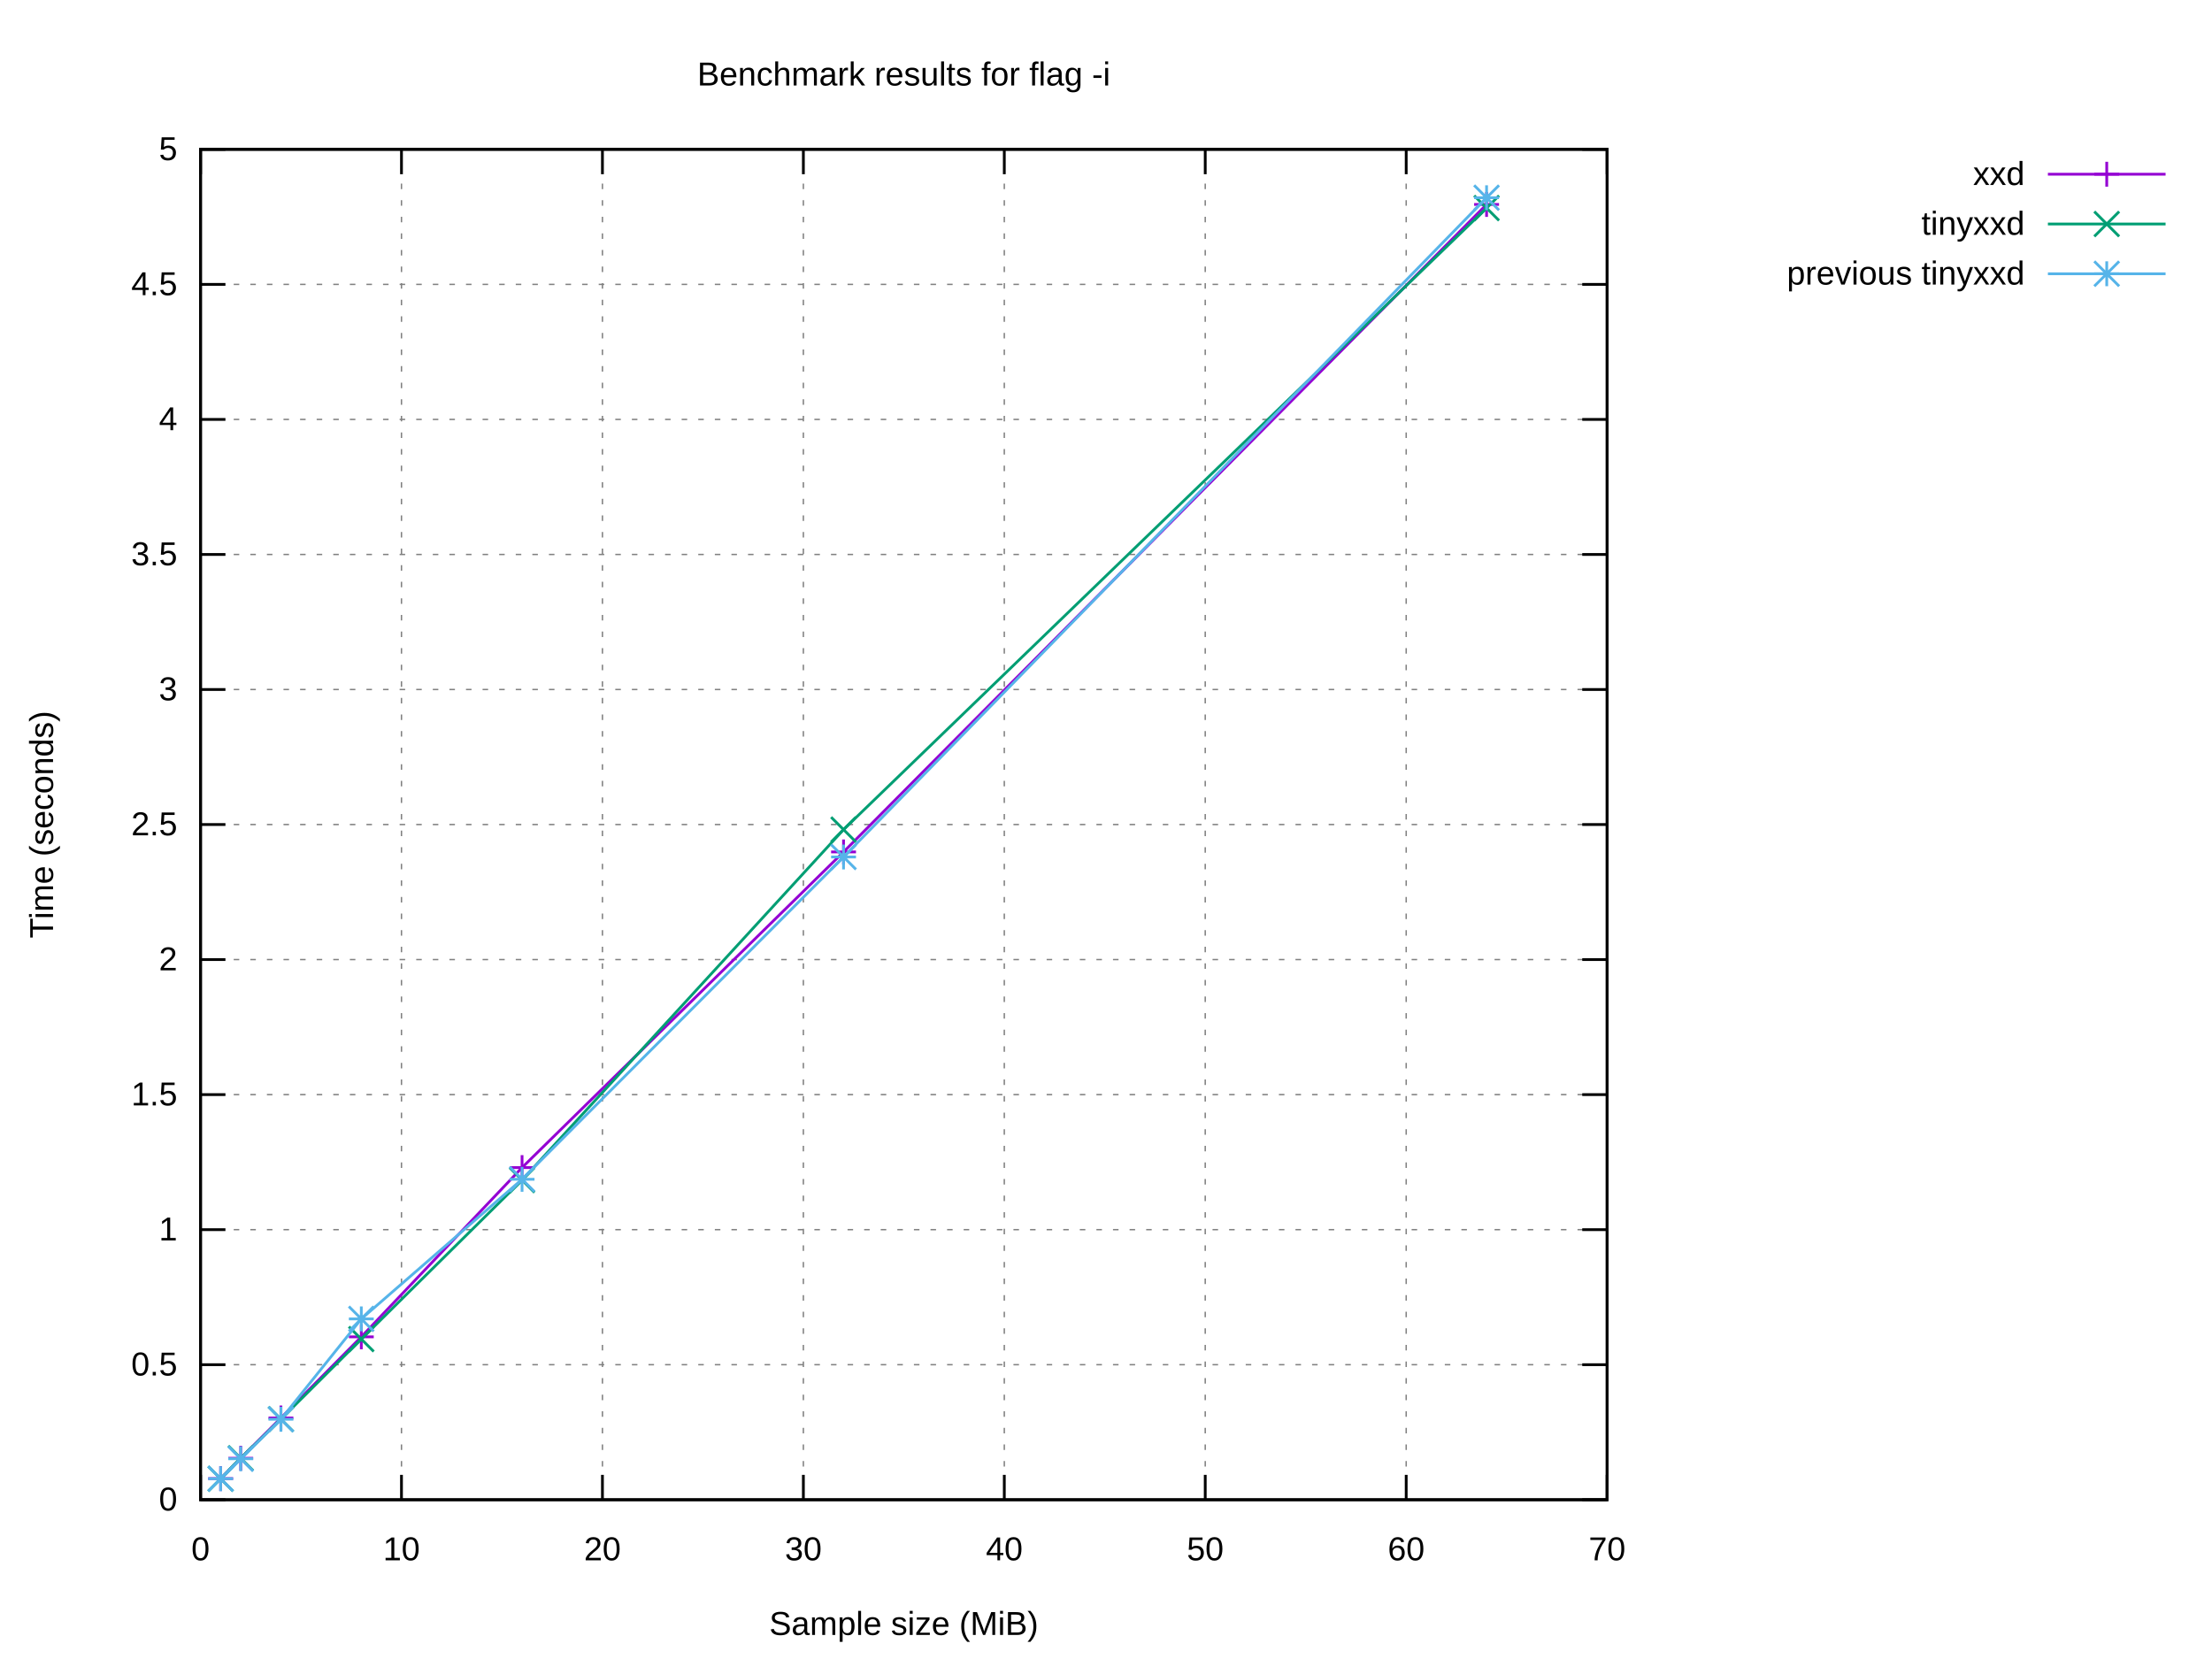
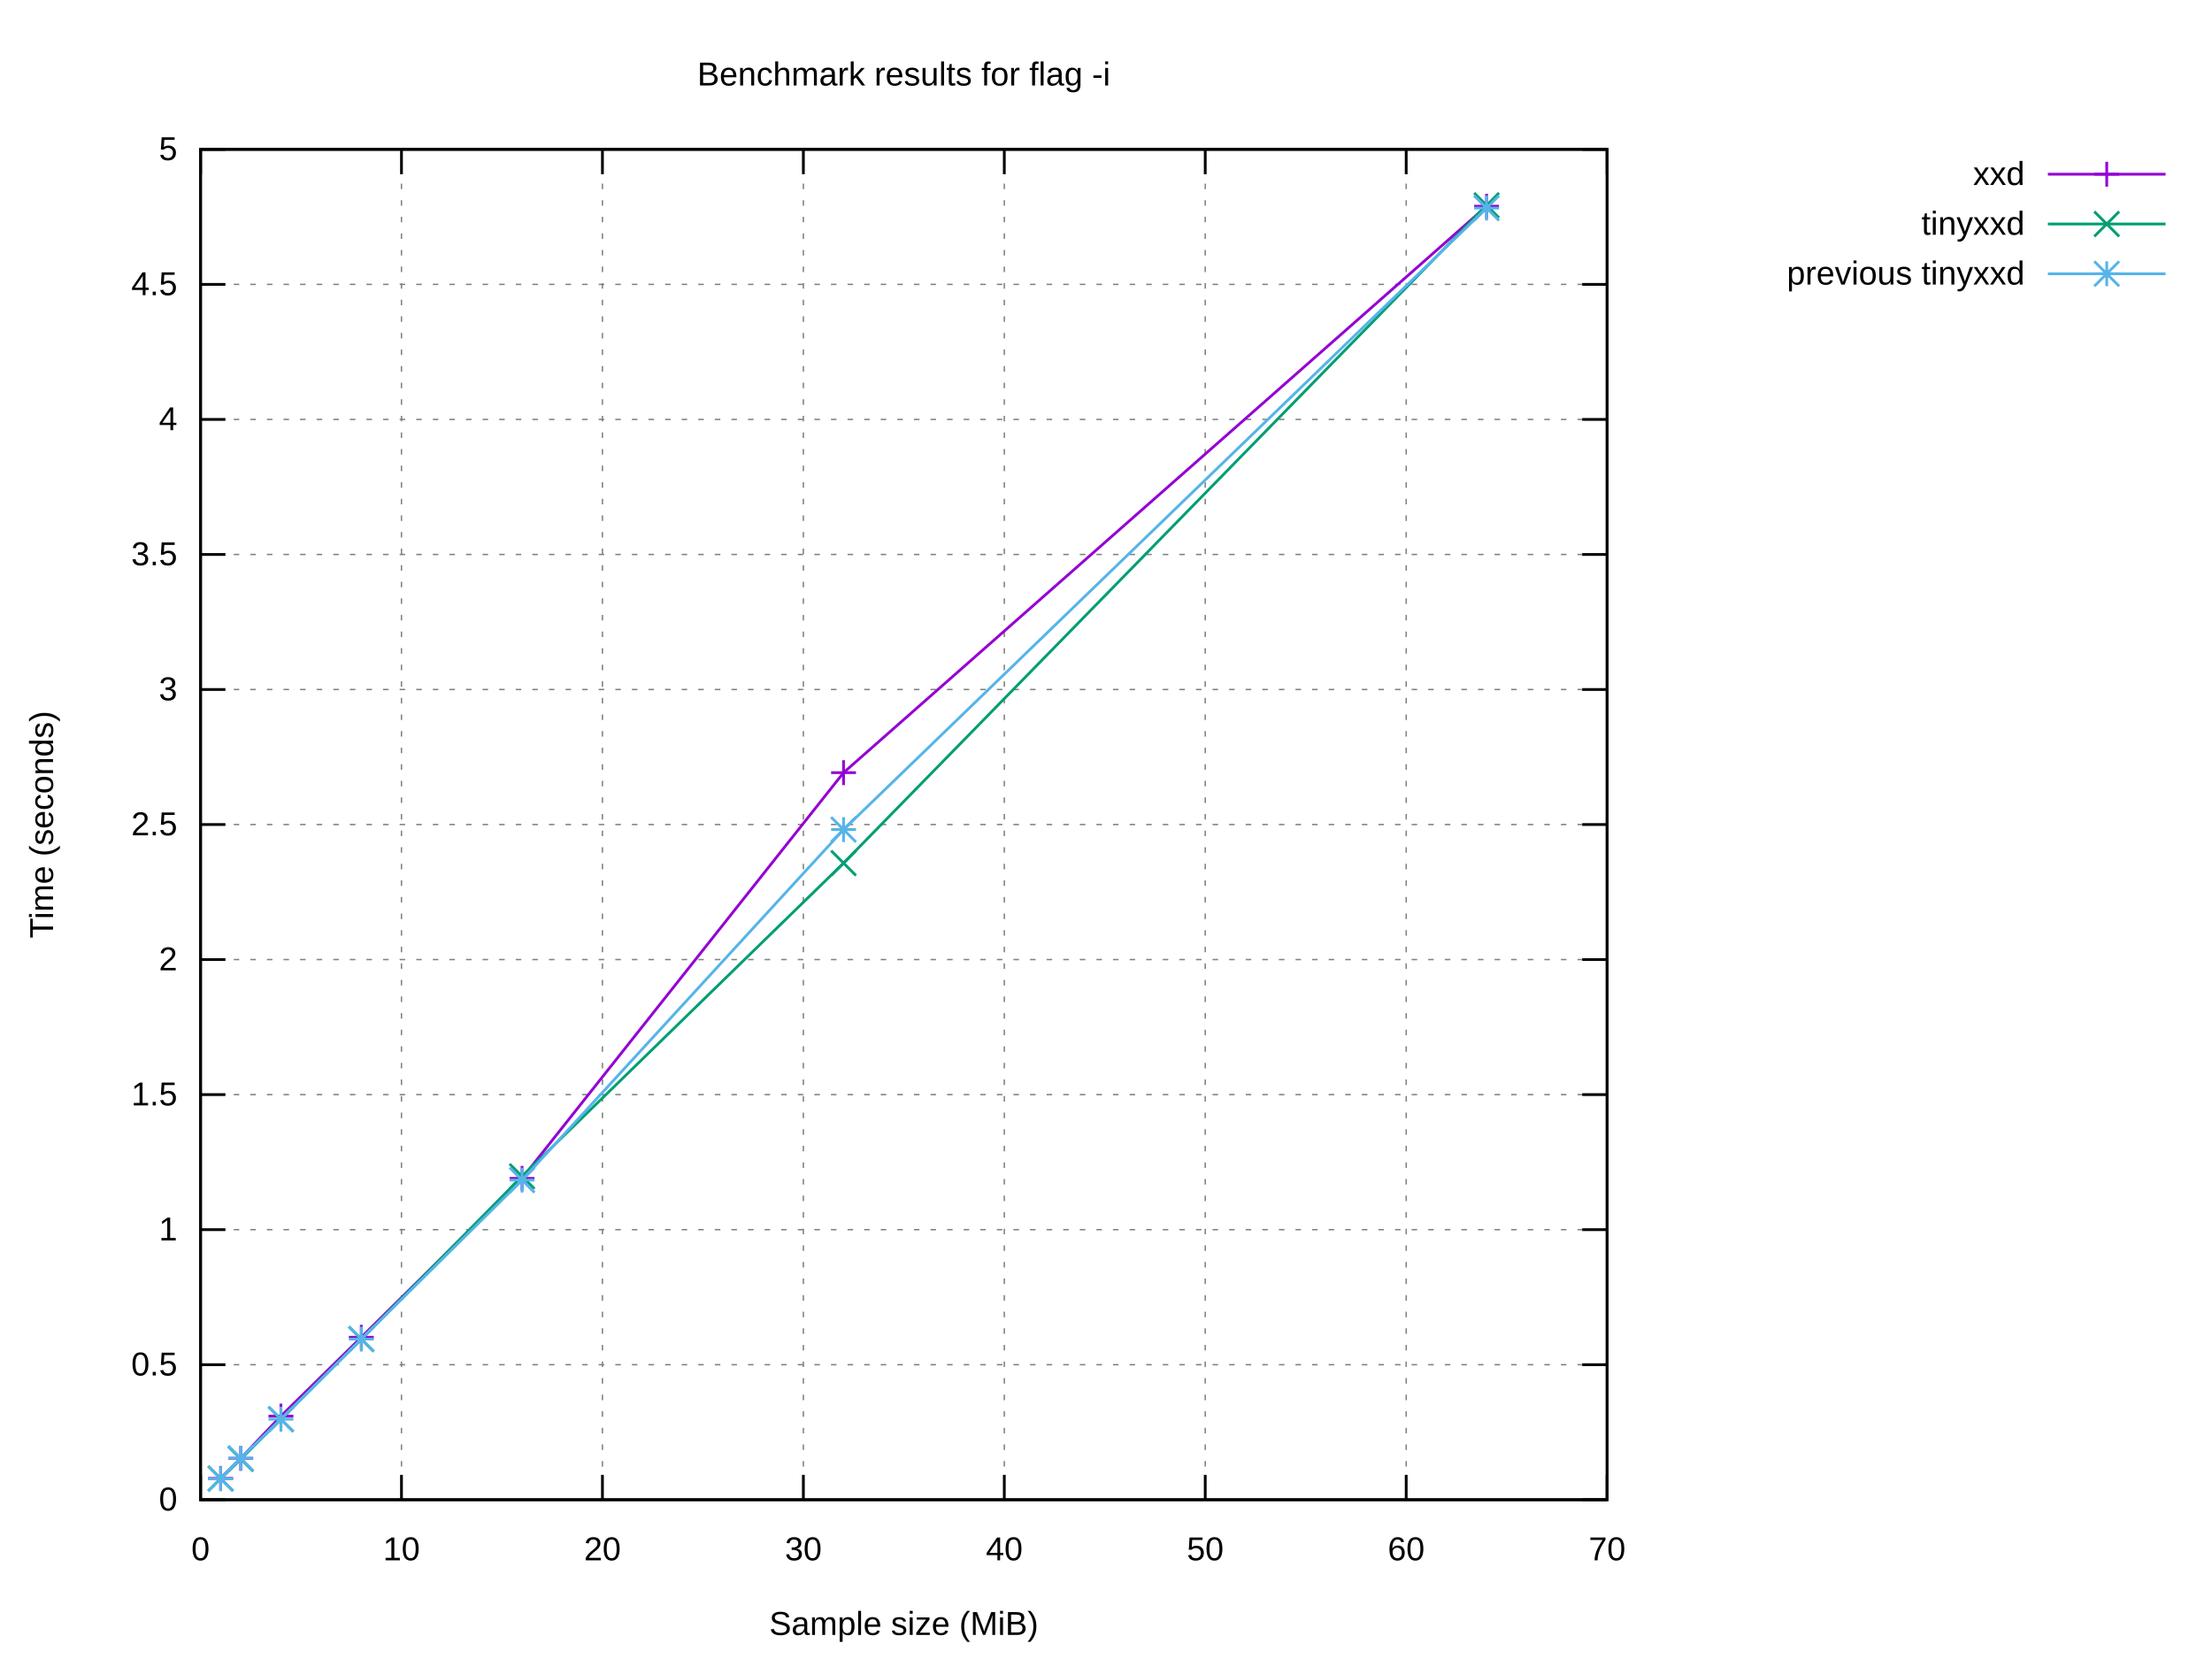
<svg xmlns="http://www.w3.org/2000/svg" xmlns:xlink="http://www.w3.org/1999/xlink" width="800" height="600" viewBox="0 0 800 600">
  <g id="gnuplot_canvas">
    <rect x="0" y="0" width="800" height="600" fill="#ffffff" />
    <defs>
      <circle id="gpDot" r="0.5" stroke-width="0.5" stroke="currentColor" />
      <path id="gpPt0" stroke-width="0.222" stroke="currentColor" d="M-1,0 h2 M0,-1 v2" />
      <path id="gpPt1" stroke-width="0.222" stroke="currentColor" d="M-1,-1 L1,1 M1,-1 L-1,1" />
      <path id="gpPt2" stroke-width="0.222" stroke="currentColor" d="M-1,0 L1,0 M0,-1 L0,1 M-1,-1 L1,1 M-1,1 L1,-1" />
      <rect id="gpPt3" stroke-width="0.222" stroke="currentColor" x="-1" y="-1" width="2" height="2" />
      <rect id="gpPt4" stroke-width="0.222" stroke="currentColor" fill="currentColor" x="-1" y="-1" width="2" height="2" />
      <circle id="gpPt5" stroke-width="0.222" stroke="currentColor" cx="0" cy="0" r="1" />
      <use xlink:href="#gpPt5" id="gpPt6" fill="currentColor" stroke="none" />
      <path id="gpPt7" stroke-width="0.222" stroke="currentColor" d="M0,-1.33 L-1.33,0.67 L1.33,0.67 z" />
      <use xlink:href="#gpPt7" id="gpPt8" fill="currentColor" stroke="none" />
      <use xlink:href="#gpPt7" id="gpPt9" stroke="currentColor" transform="rotate(180)" />
      <use xlink:href="#gpPt9" id="gpPt10" fill="currentColor" stroke="none" />
      <use xlink:href="#gpPt3" id="gpPt11" stroke="currentColor" transform="rotate(45)" />
      <use xlink:href="#gpPt11" id="gpPt12" fill="currentColor" stroke="none" />
      <path id="gpPt13" stroke-width="0.222" stroke="currentColor" d="M0,1.330 L1.265,0.411 L0.782,-1.067 L-0.782,-1.076 L-1.265,0.411 z" />
      <use xlink:href="#gpPt13" id="gpPt14" fill="currentColor" stroke="none" />
      <filter id="textbox" filterUnits="objectBoundingBox" x="0" y="0" height="1" width="1">
        <feFlood flood-color="#FFFFFF" flood-opacity="1" result="bgnd" />
        <feComposite in="SourceGraphic" in2="bgnd" operator="atop" />
      </filter>
      <filter id="greybox" filterUnits="objectBoundingBox" x="0" y="0" height="1" width="1">
        <feFlood flood-color="lightgrey" flood-opacity="1" result="grey" />
        <feComposite in="SourceGraphic" in2="grey" operator="atop" />
      </filter>
    </defs>
    <g fill="none" color="#FFFFFF" stroke="currentColor" stroke-width="1.00" stroke-linecap="butt" stroke-linejoin="miter">
</g>
    <g fill="none" color="black" stroke="currentColor" stroke-width="1.00" stroke-linecap="butt" stroke-linejoin="miter">
</g>
    <g fill="none" color="black" stroke="black" stroke-width="0.50" stroke-linecap="butt" stroke-linejoin="miter">
</g>
    <g fill="none" color="gray" stroke="currentColor" stroke-width="0.50" stroke-linecap="butt" stroke-linejoin="miter">
      <path stroke="gray" stroke-dasharray="2,4" class="gridline" d="M72.53,542.40 L581.24,542.40  " />
    </g>
    <g fill="none" color="gray" stroke="gray" stroke-width="1.00" stroke-linecap="butt" stroke-linejoin="miter">
</g>
    <g fill="none" color="black" stroke="currentColor" stroke-width="1.00" stroke-linecap="butt" stroke-linejoin="miter">
      <path stroke="black" d="M72.53,542.40 L81.53,542.40 M581.24,542.40 L572.24,542.40  " />
      <g transform="translate(64.14,546.30)" stroke="none" fill="black" font-family="Arial" font-size="12.00" text-anchor="end">
        <text>
          <tspan font-family="Arial"> 0</tspan>
        </text>
      </g>
    </g>
    <g fill="none" color="black" stroke="currentColor" stroke-width="1.00" stroke-linecap="butt" stroke-linejoin="miter">
</g>
    <g fill="none" color="black" stroke="black" stroke-width="0.50" stroke-linecap="butt" stroke-linejoin="miter">
</g>
    <g fill="none" color="gray" stroke="currentColor" stroke-width="0.50" stroke-linecap="butt" stroke-linejoin="miter">
      <path stroke="gray" stroke-dasharray="2,4" class="gridline" d="M72.53,493.56 L581.24,493.56  " />
    </g>
    <g fill="none" color="gray" stroke="gray" stroke-width="1.00" stroke-linecap="butt" stroke-linejoin="miter">
</g>
    <g fill="none" color="black" stroke="currentColor" stroke-width="1.00" stroke-linecap="butt" stroke-linejoin="miter">
      <path stroke="black" d="M72.53,493.56 L81.53,493.56 M581.24,493.56 L572.24,493.56  " />
      <g transform="translate(64.14,497.46)" stroke="none" fill="black" font-family="Arial" font-size="12.00" text-anchor="end">
        <text>
          <tspan font-family="Arial"> 0.5</tspan>
        </text>
      </g>
    </g>
    <g fill="none" color="black" stroke="currentColor" stroke-width="1.00" stroke-linecap="butt" stroke-linejoin="miter">
</g>
    <g fill="none" color="black" stroke="black" stroke-width="0.50" stroke-linecap="butt" stroke-linejoin="miter">
</g>
    <g fill="none" color="gray" stroke="currentColor" stroke-width="0.50" stroke-linecap="butt" stroke-linejoin="miter">
      <path stroke="gray" stroke-dasharray="2,4" class="gridline" d="M72.53,444.72 L581.24,444.72  " />
    </g>
    <g fill="none" color="gray" stroke="gray" stroke-width="1.00" stroke-linecap="butt" stroke-linejoin="miter">
</g>
    <g fill="none" color="black" stroke="currentColor" stroke-width="1.00" stroke-linecap="butt" stroke-linejoin="miter">
      <path stroke="black" d="M72.53,444.72 L81.53,444.72 M581.24,444.72 L572.24,444.72  " />
      <g transform="translate(64.14,448.62)" stroke="none" fill="black" font-family="Arial" font-size="12.00" text-anchor="end">
        <text>
          <tspan font-family="Arial"> 1</tspan>
        </text>
      </g>
    </g>
    <g fill="none" color="black" stroke="currentColor" stroke-width="1.00" stroke-linecap="butt" stroke-linejoin="miter">
</g>
    <g fill="none" color="black" stroke="black" stroke-width="0.50" stroke-linecap="butt" stroke-linejoin="miter">
</g>
    <g fill="none" color="gray" stroke="currentColor" stroke-width="0.50" stroke-linecap="butt" stroke-linejoin="miter">
      <path stroke="gray" stroke-dasharray="2,4" class="gridline" d="M72.53,395.88 L581.24,395.88  " />
    </g>
    <g fill="none" color="gray" stroke="gray" stroke-width="1.00" stroke-linecap="butt" stroke-linejoin="miter">
</g>
    <g fill="none" color="black" stroke="currentColor" stroke-width="1.00" stroke-linecap="butt" stroke-linejoin="miter">
      <path stroke="black" d="M72.53,395.88 L81.53,395.88 M581.24,395.88 L572.24,395.88  " />
      <g transform="translate(64.14,399.78)" stroke="none" fill="black" font-family="Arial" font-size="12.00" text-anchor="end">
        <text>
          <tspan font-family="Arial"> 1.5</tspan>
        </text>
      </g>
    </g>
    <g fill="none" color="black" stroke="currentColor" stroke-width="1.00" stroke-linecap="butt" stroke-linejoin="miter">
</g>
    <g fill="none" color="black" stroke="black" stroke-width="0.50" stroke-linecap="butt" stroke-linejoin="miter">
</g>
    <g fill="none" color="gray" stroke="currentColor" stroke-width="0.50" stroke-linecap="butt" stroke-linejoin="miter">
      <path stroke="gray" stroke-dasharray="2,4" class="gridline" d="M72.53,347.04 L581.24,347.04  " />
    </g>
    <g fill="none" color="gray" stroke="gray" stroke-width="1.00" stroke-linecap="butt" stroke-linejoin="miter">
</g>
    <g fill="none" color="black" stroke="currentColor" stroke-width="1.00" stroke-linecap="butt" stroke-linejoin="miter">
      <path stroke="black" d="M72.53,347.04 L81.53,347.04 M581.24,347.04 L572.24,347.04  " />
      <g transform="translate(64.14,350.94)" stroke="none" fill="black" font-family="Arial" font-size="12.00" text-anchor="end">
        <text>
          <tspan font-family="Arial"> 2</tspan>
        </text>
      </g>
    </g>
    <g fill="none" color="black" stroke="currentColor" stroke-width="1.00" stroke-linecap="butt" stroke-linejoin="miter">
</g>
    <g fill="none" color="black" stroke="black" stroke-width="0.50" stroke-linecap="butt" stroke-linejoin="miter">
</g>
    <g fill="none" color="gray" stroke="currentColor" stroke-width="0.50" stroke-linecap="butt" stroke-linejoin="miter">
      <path stroke="gray" stroke-dasharray="2,4" class="gridline" d="M72.53,298.20 L581.24,298.20  " />
    </g>
    <g fill="none" color="gray" stroke="gray" stroke-width="1.00" stroke-linecap="butt" stroke-linejoin="miter">
</g>
    <g fill="none" color="black" stroke="currentColor" stroke-width="1.00" stroke-linecap="butt" stroke-linejoin="miter">
      <path stroke="black" d="M72.53,298.20 L81.53,298.20 M581.24,298.20 L572.24,298.20  " />
      <g transform="translate(64.14,302.10)" stroke="none" fill="black" font-family="Arial" font-size="12.00" text-anchor="end">
        <text>
          <tspan font-family="Arial"> 2.5</tspan>
        </text>
      </g>
    </g>
    <g fill="none" color="black" stroke="currentColor" stroke-width="1.00" stroke-linecap="butt" stroke-linejoin="miter">
</g>
    <g fill="none" color="black" stroke="black" stroke-width="0.50" stroke-linecap="butt" stroke-linejoin="miter">
</g>
    <g fill="none" color="gray" stroke="currentColor" stroke-width="0.50" stroke-linecap="butt" stroke-linejoin="miter">
      <path stroke="gray" stroke-dasharray="2,4" class="gridline" d="M72.53,249.37 L581.24,249.37  " />
    </g>
    <g fill="none" color="gray" stroke="gray" stroke-width="1.00" stroke-linecap="butt" stroke-linejoin="miter">
</g>
    <g fill="none" color="black" stroke="currentColor" stroke-width="1.00" stroke-linecap="butt" stroke-linejoin="miter">
      <path stroke="black" d="M72.53,249.37 L81.53,249.37 M581.24,249.37 L572.24,249.37  " />
      <g transform="translate(64.14,253.27)" stroke="none" fill="black" font-family="Arial" font-size="12.00" text-anchor="end">
        <text>
          <tspan font-family="Arial"> 3</tspan>
        </text>
      </g>
    </g>
    <g fill="none" color="black" stroke="currentColor" stroke-width="1.00" stroke-linecap="butt" stroke-linejoin="miter">
</g>
    <g fill="none" color="black" stroke="black" stroke-width="0.50" stroke-linecap="butt" stroke-linejoin="miter">
</g>
    <g fill="none" color="gray" stroke="currentColor" stroke-width="0.50" stroke-linecap="butt" stroke-linejoin="miter">
      <path stroke="gray" stroke-dasharray="2,4" class="gridline" d="M72.53,200.53 L581.24,200.53  " />
    </g>
    <g fill="none" color="gray" stroke="gray" stroke-width="1.00" stroke-linecap="butt" stroke-linejoin="miter">
</g>
    <g fill="none" color="black" stroke="currentColor" stroke-width="1.00" stroke-linecap="butt" stroke-linejoin="miter">
      <path stroke="black" d="M72.53,200.53 L81.53,200.53 M581.24,200.53 L572.24,200.53  " />
      <g transform="translate(64.14,204.43)" stroke="none" fill="black" font-family="Arial" font-size="12.00" text-anchor="end">
        <text>
          <tspan font-family="Arial"> 3.5</tspan>
        </text>
      </g>
    </g>
    <g fill="none" color="black" stroke="currentColor" stroke-width="1.00" stroke-linecap="butt" stroke-linejoin="miter">
</g>
    <g fill="none" color="black" stroke="black" stroke-width="0.50" stroke-linecap="butt" stroke-linejoin="miter">
</g>
    <g fill="none" color="gray" stroke="currentColor" stroke-width="0.50" stroke-linecap="butt" stroke-linejoin="miter">
      <path stroke="gray" stroke-dasharray="2,4" class="gridline" d="M72.53,151.69 L581.24,151.69  " />
    </g>
    <g fill="none" color="gray" stroke="gray" stroke-width="1.00" stroke-linecap="butt" stroke-linejoin="miter">
</g>
    <g fill="none" color="black" stroke="currentColor" stroke-width="1.00" stroke-linecap="butt" stroke-linejoin="miter">
      <path stroke="black" d="M72.53,151.69 L81.53,151.69 M581.24,151.69 L572.24,151.69  " />
      <g transform="translate(64.14,155.59)" stroke="none" fill="black" font-family="Arial" font-size="12.00" text-anchor="end">
        <text>
          <tspan font-family="Arial"> 4</tspan>
        </text>
      </g>
    </g>
    <g fill="none" color="black" stroke="currentColor" stroke-width="1.00" stroke-linecap="butt" stroke-linejoin="miter">
</g>
    <g fill="none" color="black" stroke="black" stroke-width="0.50" stroke-linecap="butt" stroke-linejoin="miter">
</g>
    <g fill="none" color="gray" stroke="currentColor" stroke-width="0.50" stroke-linecap="butt" stroke-linejoin="miter">
      <path stroke="gray" stroke-dasharray="2,4" class="gridline" d="M72.53,102.85 L581.24,102.85  " />
    </g>
    <g fill="none" color="gray" stroke="gray" stroke-width="1.00" stroke-linecap="butt" stroke-linejoin="miter">
</g>
    <g fill="none" color="black" stroke="currentColor" stroke-width="1.00" stroke-linecap="butt" stroke-linejoin="miter">
      <path stroke="black" d="M72.53,102.85 L81.53,102.85 M581.24,102.85 L572.24,102.85  " />
      <g transform="translate(64.14,106.75)" stroke="none" fill="black" font-family="Arial" font-size="12.00" text-anchor="end">
        <text>
          <tspan font-family="Arial"> 4.5</tspan>
        </text>
      </g>
    </g>
    <g fill="none" color="black" stroke="currentColor" stroke-width="1.00" stroke-linecap="butt" stroke-linejoin="miter">
</g>
    <g fill="none" color="black" stroke="black" stroke-width="0.50" stroke-linecap="butt" stroke-linejoin="miter">
</g>
    <g fill="none" color="gray" stroke="currentColor" stroke-width="0.50" stroke-linecap="butt" stroke-linejoin="miter">
      <path stroke="gray" stroke-dasharray="2,4" class="gridline" d="M72.53,54.01 L581.24,54.01  " />
    </g>
    <g fill="none" color="gray" stroke="gray" stroke-width="1.00" stroke-linecap="butt" stroke-linejoin="miter">
</g>
    <g fill="none" color="black" stroke="currentColor" stroke-width="1.00" stroke-linecap="butt" stroke-linejoin="miter">
      <path stroke="black" d="M72.53,54.01 L81.53,54.01 M581.24,54.01 L572.24,54.01  " />
      <g transform="translate(64.14,57.91)" stroke="none" fill="black" font-family="Arial" font-size="12.00" text-anchor="end">
        <text>
          <tspan font-family="Arial"> 5</tspan>
        </text>
      </g>
    </g>
    <g fill="none" color="black" stroke="currentColor" stroke-width="1.00" stroke-linecap="butt" stroke-linejoin="miter">
</g>
    <g fill="none" color="black" stroke="black" stroke-width="0.50" stroke-linecap="butt" stroke-linejoin="miter">
</g>
    <g fill="none" color="gray" stroke="currentColor" stroke-width="0.50" stroke-linecap="butt" stroke-linejoin="miter">
      <path stroke="gray" stroke-dasharray="2,4" class="gridline" d="M72.53,542.40 L72.53,54.01  " />
    </g>
    <g fill="none" color="gray" stroke="gray" stroke-width="1.00" stroke-linecap="butt" stroke-linejoin="miter">
</g>
    <g fill="none" color="black" stroke="currentColor" stroke-width="1.00" stroke-linecap="butt" stroke-linejoin="miter">
      <path stroke="black" d="M72.53,542.40 L72.53,533.40 M72.53,54.01 L72.53,63.01  " />
      <g transform="translate(72.53,564.30)" stroke="none" fill="black" font-family="Arial" font-size="12.00" text-anchor="middle">
        <text>
          <tspan font-family="Arial"> 0</tspan>
        </text>
      </g>
    </g>
    <g fill="none" color="black" stroke="currentColor" stroke-width="1.00" stroke-linecap="butt" stroke-linejoin="miter">
</g>
    <g fill="none" color="black" stroke="black" stroke-width="0.50" stroke-linecap="butt" stroke-linejoin="miter">
</g>
    <g fill="none" color="gray" stroke="currentColor" stroke-width="0.50" stroke-linecap="butt" stroke-linejoin="miter">
      <path stroke="gray" stroke-dasharray="2,4" class="gridline" d="M145.20,542.40 L145.20,54.01  " />
    </g>
    <g fill="none" color="gray" stroke="gray" stroke-width="1.00" stroke-linecap="butt" stroke-linejoin="miter">
</g>
    <g fill="none" color="black" stroke="currentColor" stroke-width="1.00" stroke-linecap="butt" stroke-linejoin="miter">
      <path stroke="black" d="M145.20,542.40 L145.20,533.40 M145.20,54.01 L145.20,63.01  " />
      <g transform="translate(145.20,564.30)" stroke="none" fill="black" font-family="Arial" font-size="12.00" text-anchor="middle">
        <text>
          <tspan font-family="Arial"> 10</tspan>
        </text>
      </g>
    </g>
    <g fill="none" color="black" stroke="currentColor" stroke-width="1.00" stroke-linecap="butt" stroke-linejoin="miter">
</g>
    <g fill="none" color="black" stroke="black" stroke-width="0.50" stroke-linecap="butt" stroke-linejoin="miter">
</g>
    <g fill="none" color="gray" stroke="currentColor" stroke-width="0.50" stroke-linecap="butt" stroke-linejoin="miter">
      <path stroke="gray" stroke-dasharray="2,4" class="gridline" d="M217.88,542.40 L217.88,54.01  " />
    </g>
    <g fill="none" color="gray" stroke="gray" stroke-width="1.00" stroke-linecap="butt" stroke-linejoin="miter">
</g>
    <g fill="none" color="black" stroke="currentColor" stroke-width="1.00" stroke-linecap="butt" stroke-linejoin="miter">
      <path stroke="black" d="M217.88,542.40 L217.88,533.40 M217.88,54.01 L217.88,63.01  " />
      <g transform="translate(217.88,564.30)" stroke="none" fill="black" font-family="Arial" font-size="12.00" text-anchor="middle">
        <text>
          <tspan font-family="Arial"> 20</tspan>
        </text>
      </g>
    </g>
    <g fill="none" color="black" stroke="currentColor" stroke-width="1.00" stroke-linecap="butt" stroke-linejoin="miter">
</g>
    <g fill="none" color="black" stroke="black" stroke-width="0.50" stroke-linecap="butt" stroke-linejoin="miter">
</g>
    <g fill="none" color="gray" stroke="currentColor" stroke-width="0.50" stroke-linecap="butt" stroke-linejoin="miter">
      <path stroke="gray" stroke-dasharray="2,4" class="gridline" d="M290.55,542.40 L290.55,54.01  " />
    </g>
    <g fill="none" color="gray" stroke="gray" stroke-width="1.00" stroke-linecap="butt" stroke-linejoin="miter">
</g>
    <g fill="none" color="black" stroke="currentColor" stroke-width="1.00" stroke-linecap="butt" stroke-linejoin="miter">
      <path stroke="black" d="M290.55,542.40 L290.55,533.40 M290.55,54.01 L290.55,63.01  " />
      <g transform="translate(290.55,564.30)" stroke="none" fill="black" font-family="Arial" font-size="12.00" text-anchor="middle">
        <text>
          <tspan font-family="Arial"> 30</tspan>
        </text>
      </g>
    </g>
    <g fill="none" color="black" stroke="currentColor" stroke-width="1.00" stroke-linecap="butt" stroke-linejoin="miter">
</g>
    <g fill="none" color="black" stroke="black" stroke-width="0.50" stroke-linecap="butt" stroke-linejoin="miter">
</g>
    <g fill="none" color="gray" stroke="currentColor" stroke-width="0.50" stroke-linecap="butt" stroke-linejoin="miter">
      <path stroke="gray" stroke-dasharray="2,4" class="gridline" d="M363.22,542.40 L363.22,54.01  " />
    </g>
    <g fill="none" color="gray" stroke="gray" stroke-width="1.00" stroke-linecap="butt" stroke-linejoin="miter">
</g>
    <g fill="none" color="black" stroke="currentColor" stroke-width="1.00" stroke-linecap="butt" stroke-linejoin="miter">
      <path stroke="black" d="M363.22,542.40 L363.22,533.40 M363.22,54.01 L363.22,63.01  " />
      <g transform="translate(363.22,564.30)" stroke="none" fill="black" font-family="Arial" font-size="12.00" text-anchor="middle">
        <text>
          <tspan font-family="Arial"> 40</tspan>
        </text>
      </g>
    </g>
    <g fill="none" color="black" stroke="currentColor" stroke-width="1.00" stroke-linecap="butt" stroke-linejoin="miter">
</g>
    <g fill="none" color="black" stroke="black" stroke-width="0.50" stroke-linecap="butt" stroke-linejoin="miter">
</g>
    <g fill="none" color="gray" stroke="currentColor" stroke-width="0.50" stroke-linecap="butt" stroke-linejoin="miter">
      <path stroke="gray" stroke-dasharray="2,4" class="gridline" d="M435.89,542.40 L435.89,54.01  " />
    </g>
    <g fill="none" color="gray" stroke="gray" stroke-width="1.00" stroke-linecap="butt" stroke-linejoin="miter">
</g>
    <g fill="none" color="black" stroke="currentColor" stroke-width="1.00" stroke-linecap="butt" stroke-linejoin="miter">
      <path stroke="black" d="M435.89,542.40 L435.89,533.40 M435.89,54.01 L435.89,63.01  " />
      <g transform="translate(435.89,564.30)" stroke="none" fill="black" font-family="Arial" font-size="12.00" text-anchor="middle">
        <text>
          <tspan font-family="Arial"> 50</tspan>
        </text>
      </g>
    </g>
    <g fill="none" color="black" stroke="currentColor" stroke-width="1.00" stroke-linecap="butt" stroke-linejoin="miter">
</g>
    <g fill="none" color="black" stroke="black" stroke-width="0.50" stroke-linecap="butt" stroke-linejoin="miter">
</g>
    <g fill="none" color="gray" stroke="currentColor" stroke-width="0.50" stroke-linecap="butt" stroke-linejoin="miter">
      <path stroke="gray" stroke-dasharray="2,4" class="gridline" d="M508.57,542.40 L508.57,54.01  " />
    </g>
    <g fill="none" color="gray" stroke="gray" stroke-width="1.00" stroke-linecap="butt" stroke-linejoin="miter">
</g>
    <g fill="none" color="black" stroke="currentColor" stroke-width="1.00" stroke-linecap="butt" stroke-linejoin="miter">
      <path stroke="black" d="M508.57,542.40 L508.57,533.40 M508.57,54.01 L508.57,63.01  " />
      <g transform="translate(508.57,564.30)" stroke="none" fill="black" font-family="Arial" font-size="12.00" text-anchor="middle">
        <text>
          <tspan font-family="Arial"> 60</tspan>
        </text>
      </g>
    </g>
    <g fill="none" color="black" stroke="currentColor" stroke-width="1.00" stroke-linecap="butt" stroke-linejoin="miter">
</g>
    <g fill="none" color="black" stroke="black" stroke-width="0.50" stroke-linecap="butt" stroke-linejoin="miter">
</g>
    <g fill="none" color="gray" stroke="currentColor" stroke-width="0.50" stroke-linecap="butt" stroke-linejoin="miter">
      <path stroke="gray" stroke-dasharray="2,4" class="gridline" d="M581.24,542.40 L581.24,54.01  " />
    </g>
    <g fill="none" color="gray" stroke="gray" stroke-width="1.00" stroke-linecap="butt" stroke-linejoin="miter">
</g>
    <g fill="none" color="black" stroke="currentColor" stroke-width="1.00" stroke-linecap="butt" stroke-linejoin="miter">
      <path stroke="black" d="M581.24,542.40 L581.24,533.40 M581.24,54.01 L581.24,63.01  " />
      <g transform="translate(581.24,564.30)" stroke="none" fill="black" font-family="Arial" font-size="12.00" text-anchor="middle">
        <text>
          <tspan font-family="Arial"> 70</tspan>
        </text>
      </g>
    </g>
    <g fill="none" color="black" stroke="currentColor" stroke-width="1.00" stroke-linecap="butt" stroke-linejoin="miter">
</g>
    <g fill="none" color="black" stroke="currentColor" stroke-width="1.00" stroke-linecap="butt" stroke-linejoin="miter">
      <path stroke="black" d="M72.53,54.01 L72.53,542.40 L581.24,542.40 L581.24,54.01 L72.53,54.01 Z  " />
    </g>
    <g fill="none" color="black" stroke="currentColor" stroke-width="1.00" stroke-linecap="butt" stroke-linejoin="miter">
</g>
    <g id="gnuplot_plot_1">
      <g fill="none" color="black" stroke="currentColor" stroke-width="1.00" stroke-linecap="butt" stroke-linejoin="miter">
        <g transform="translate(732.26,66.91)" stroke="none" fill="black" font-family="Arial" font-size="12.00" text-anchor="end">
          <text>
            <tspan font-family="Arial">xxd</tspan>
          </text>
        </g>
      </g>
      <g fill="none" color="black" stroke="currentColor" stroke-width="1.00" stroke-linecap="butt" stroke-linejoin="miter">
-         <path stroke="rgb(148,   0, 211)" d="M740.65,63.01 L783.21,63.01 M537.64,73.94 L305.08,308.11 L188.81,422.27 L130.67,483.49 L101.60,512.83 L87.06,527.40   L79.80,534.75  " />
-         <use xlink:href="#gpPt0" transform="translate(537.64,73.94) scale(4.50)" color="rgb(148,   0, 211)" />
-         <use xlink:href="#gpPt0" transform="translate(305.08,308.11) scale(4.50)" color="rgb(148,   0, 211)" />
-         <use xlink:href="#gpPt0" transform="translate(188.81,422.27) scale(4.50)" color="rgb(148,   0, 211)" />
-         <use xlink:href="#gpPt0" transform="translate(130.67,483.49) scale(4.50)" color="rgb(148,   0, 211)" />
-         <use xlink:href="#gpPt0" transform="translate(101.60,512.83) scale(4.50)" color="rgb(148,   0, 211)" />
-         <use xlink:href="#gpPt0" transform="translate(87.06,527.40) scale(4.50)" color="rgb(148,   0, 211)" />
-         <use xlink:href="#gpPt0" transform="translate(79.80,534.75) scale(4.50)" color="rgb(148,   0, 211)" />
+         <path stroke="rgb(148,   0, 211)" d="M740.65,63.01 L783.21,63.01 M537.64,74.58 L305.08,279.44 L188.81,426.17 L130.67,483.64 L101.60,512.15 L87.06,527.42   L79.80,534.69  " />
+         <use xlink:href="#gpPt0" transform="translate(537.64,74.58) scale(4.50)" color="rgb(148,   0, 211)" />
+         <use xlink:href="#gpPt0" transform="translate(305.08,279.44) scale(4.50)" color="rgb(148,   0, 211)" />
+         <use xlink:href="#gpPt0" transform="translate(188.81,426.17) scale(4.50)" color="rgb(148,   0, 211)" />
+         <use xlink:href="#gpPt0" transform="translate(130.67,483.64) scale(4.50)" color="rgb(148,   0, 211)" />
+         <use xlink:href="#gpPt0" transform="translate(101.60,512.15) scale(4.50)" color="rgb(148,   0, 211)" />
+         <use xlink:href="#gpPt0" transform="translate(87.06,527.42) scale(4.50)" color="rgb(148,   0, 211)" />
+         <use xlink:href="#gpPt0" transform="translate(79.80,534.69) scale(4.50)" color="rgb(148,   0, 211)" />
        <use xlink:href="#gpPt0" transform="translate(761.93,63.01) scale(4.50)" color="rgb(148,   0, 211)" />
      </g>
    </g>
    <g id="gnuplot_plot_2">
      <g fill="none" color="black" stroke="currentColor" stroke-width="1.00" stroke-linecap="butt" stroke-linejoin="miter">
        <g transform="translate(732.26,84.91)" stroke="none" fill="black" font-family="Arial" font-size="12.00" text-anchor="end">
          <text>
            <tspan font-family="Arial">tinyxxd</tspan>
          </text>
        </g>
      </g>
      <g fill="none" color="black" stroke="currentColor" stroke-width="1.00" stroke-linecap="butt" stroke-linejoin="miter">
-         <path stroke="rgb(  0, 158, 115)" d="M740.65,81.01 L783.21,81.01 M537.64,75.25 L305.08,300.03 L188.81,426.80 L130.67,484.30 L101.60,513.26 L87.06,527.40   L79.80,534.81  " />
-         <use xlink:href="#gpPt1" transform="translate(537.64,75.25) scale(4.50)" color="rgb(  0, 158, 115)" />
-         <use xlink:href="#gpPt1" transform="translate(305.08,300.03) scale(4.50)" color="rgb(  0, 158, 115)" />
-         <use xlink:href="#gpPt1" transform="translate(188.81,426.80) scale(4.50)" color="rgb(  0, 158, 115)" />
+         <path stroke="rgb(  0, 158, 115)" d="M740.65,81.01 L783.21,81.01 M537.64,74.27 L305.08,312.15 L188.81,425.45 L130.67,484.30 L101.60,513.29 L87.06,527.64   L79.80,534.72  " />
+         <use xlink:href="#gpPt1" transform="translate(537.64,74.27) scale(4.50)" color="rgb(  0, 158, 115)" />
+         <use xlink:href="#gpPt1" transform="translate(305.08,312.15) scale(4.50)" color="rgb(  0, 158, 115)" />
+         <use xlink:href="#gpPt1" transform="translate(188.81,425.45) scale(4.50)" color="rgb(  0, 158, 115)" />
        <use xlink:href="#gpPt1" transform="translate(130.67,484.30) scale(4.50)" color="rgb(  0, 158, 115)" />
-         <use xlink:href="#gpPt1" transform="translate(101.60,513.26) scale(4.50)" color="rgb(  0, 158, 115)" />
-         <use xlink:href="#gpPt1" transform="translate(87.06,527.40) scale(4.50)" color="rgb(  0, 158, 115)" />
-         <use xlink:href="#gpPt1" transform="translate(79.80,534.81) scale(4.50)" color="rgb(  0, 158, 115)" />
+         <use xlink:href="#gpPt1" transform="translate(101.60,513.29) scale(4.50)" color="rgb(  0, 158, 115)" />
+         <use xlink:href="#gpPt1" transform="translate(87.06,527.64) scale(4.50)" color="rgb(  0, 158, 115)" />
+         <use xlink:href="#gpPt1" transform="translate(79.80,534.72) scale(4.50)" color="rgb(  0, 158, 115)" />
        <use xlink:href="#gpPt1" transform="translate(761.93,81.01) scale(4.50)" color="rgb(  0, 158, 115)" />
      </g>
    </g>
    <g id="gnuplot_plot_3">
      <g fill="none" color="black" stroke="currentColor" stroke-width="1.00" stroke-linecap="butt" stroke-linejoin="miter">
        <g transform="translate(732.26,102.91)" stroke="none" fill="black" font-family="Arial" font-size="12.00" text-anchor="end">
          <text>
            <tspan font-family="Arial">previous tinyxxd</tspan>
          </text>
        </g>
      </g>
      <g fill="none" color="black" stroke="currentColor" stroke-width="1.00" stroke-linecap="butt" stroke-linejoin="miter">
-         <path stroke="rgb( 86, 180, 233)" d="M740.65,99.01 L783.21,99.01 M537.64,71.51 L305.08,309.94 L188.81,426.51 L130.67,477.00 L101.60,513.30 L87.06,527.59   L79.80,534.80  " />
-         <use xlink:href="#gpPt2" transform="translate(537.64,71.51) scale(4.50)" color="rgb( 86, 180, 233)" />
-         <use xlink:href="#gpPt2" transform="translate(305.08,309.94) scale(4.50)" color="rgb( 86, 180, 233)" />
-         <use xlink:href="#gpPt2" transform="translate(188.81,426.51) scale(4.50)" color="rgb( 86, 180, 233)" />
-         <use xlink:href="#gpPt2" transform="translate(130.67,477.00) scale(4.50)" color="rgb( 86, 180, 233)" />
-         <use xlink:href="#gpPt2" transform="translate(101.60,513.30) scale(4.50)" color="rgb( 86, 180, 233)" />
-         <use xlink:href="#gpPt2" transform="translate(87.06,527.59) scale(4.50)" color="rgb( 86, 180, 233)" />
-         <use xlink:href="#gpPt2" transform="translate(79.80,534.80) scale(4.50)" color="rgb( 86, 180, 233)" />
+         <path stroke="rgb( 86, 180, 233)" d="M740.65,99.01 L783.21,99.01 M537.64,75.25 L305.08,300.03 L188.81,426.80 L130.67,484.30 L101.60,513.26 L87.06,527.40   L79.80,534.81  " />
+         <use xlink:href="#gpPt2" transform="translate(537.64,75.25) scale(4.50)" color="rgb( 86, 180, 233)" />
+         <use xlink:href="#gpPt2" transform="translate(305.08,300.03) scale(4.50)" color="rgb( 86, 180, 233)" />
+         <use xlink:href="#gpPt2" transform="translate(188.81,426.80) scale(4.50)" color="rgb( 86, 180, 233)" />
+         <use xlink:href="#gpPt2" transform="translate(130.67,484.30) scale(4.50)" color="rgb( 86, 180, 233)" />
+         <use xlink:href="#gpPt2" transform="translate(101.60,513.26) scale(4.50)" color="rgb( 86, 180, 233)" />
+         <use xlink:href="#gpPt2" transform="translate(87.06,527.40) scale(4.50)" color="rgb( 86, 180, 233)" />
+         <use xlink:href="#gpPt2" transform="translate(79.80,534.81) scale(4.50)" color="rgb( 86, 180, 233)" />
        <use xlink:href="#gpPt2" transform="translate(761.93,99.01) scale(4.50)" color="rgb( 86, 180, 233)" />
      </g>
    </g>
    <g fill="none" color="#FFFFFF" stroke="rgb( 86, 180, 233)" stroke-width="2.00" stroke-linecap="butt" stroke-linejoin="miter">
</g>
    <g fill="none" color="black" stroke="currentColor" stroke-width="2.00" stroke-linecap="butt" stroke-linejoin="miter">
</g>
    <g fill="none" color="black" stroke="black" stroke-width="1.00" stroke-linecap="butt" stroke-linejoin="miter">
</g>
    <g fill="none" color="black" stroke="currentColor" stroke-width="1.00" stroke-linecap="butt" stroke-linejoin="miter">
      <path stroke="black" d="M72.53,54.01 L72.53,542.40 L581.24,542.40 L581.24,54.01 L72.53,54.01 Z  " />
      <g transform="translate(19.18,298.21) rotate(270.00)" stroke="none" fill="black" font-family="Arial" font-size="12.00" text-anchor="middle">
        <text>
          <tspan font-family="Arial">Time (seconds)</tspan>
        </text>
      </g>
    </g>
    <g fill="none" color="black" stroke="currentColor" stroke-width="1.00" stroke-linecap="butt" stroke-linejoin="miter">
      <g transform="translate(326.88,591.30)" stroke="none" fill="black" font-family="Arial" font-size="12.00" text-anchor="middle">
        <text>
          <tspan font-family="Arial">Sample size (MiB)</tspan>
        </text>
      </g>
    </g>
    <g fill="none" color="black" stroke="currentColor" stroke-width="1.00" stroke-linecap="butt" stroke-linejoin="miter">
</g>
    <g fill="none" color="black" stroke="currentColor" stroke-width="1.00" stroke-linecap="butt" stroke-linejoin="miter">
      <g transform="translate(326.88,30.91)" stroke="none" fill="black" font-family="Arial" font-size="12.00" text-anchor="middle">
        <text>
          <tspan font-family="Arial">Benchmark results for flag -i</tspan>
        </text>
      </g>
    </g>
    <g fill="none" color="black" stroke="currentColor" stroke-width="1.00" stroke-linecap="butt" stroke-linejoin="miter">
</g>
  </g>
</svg>
